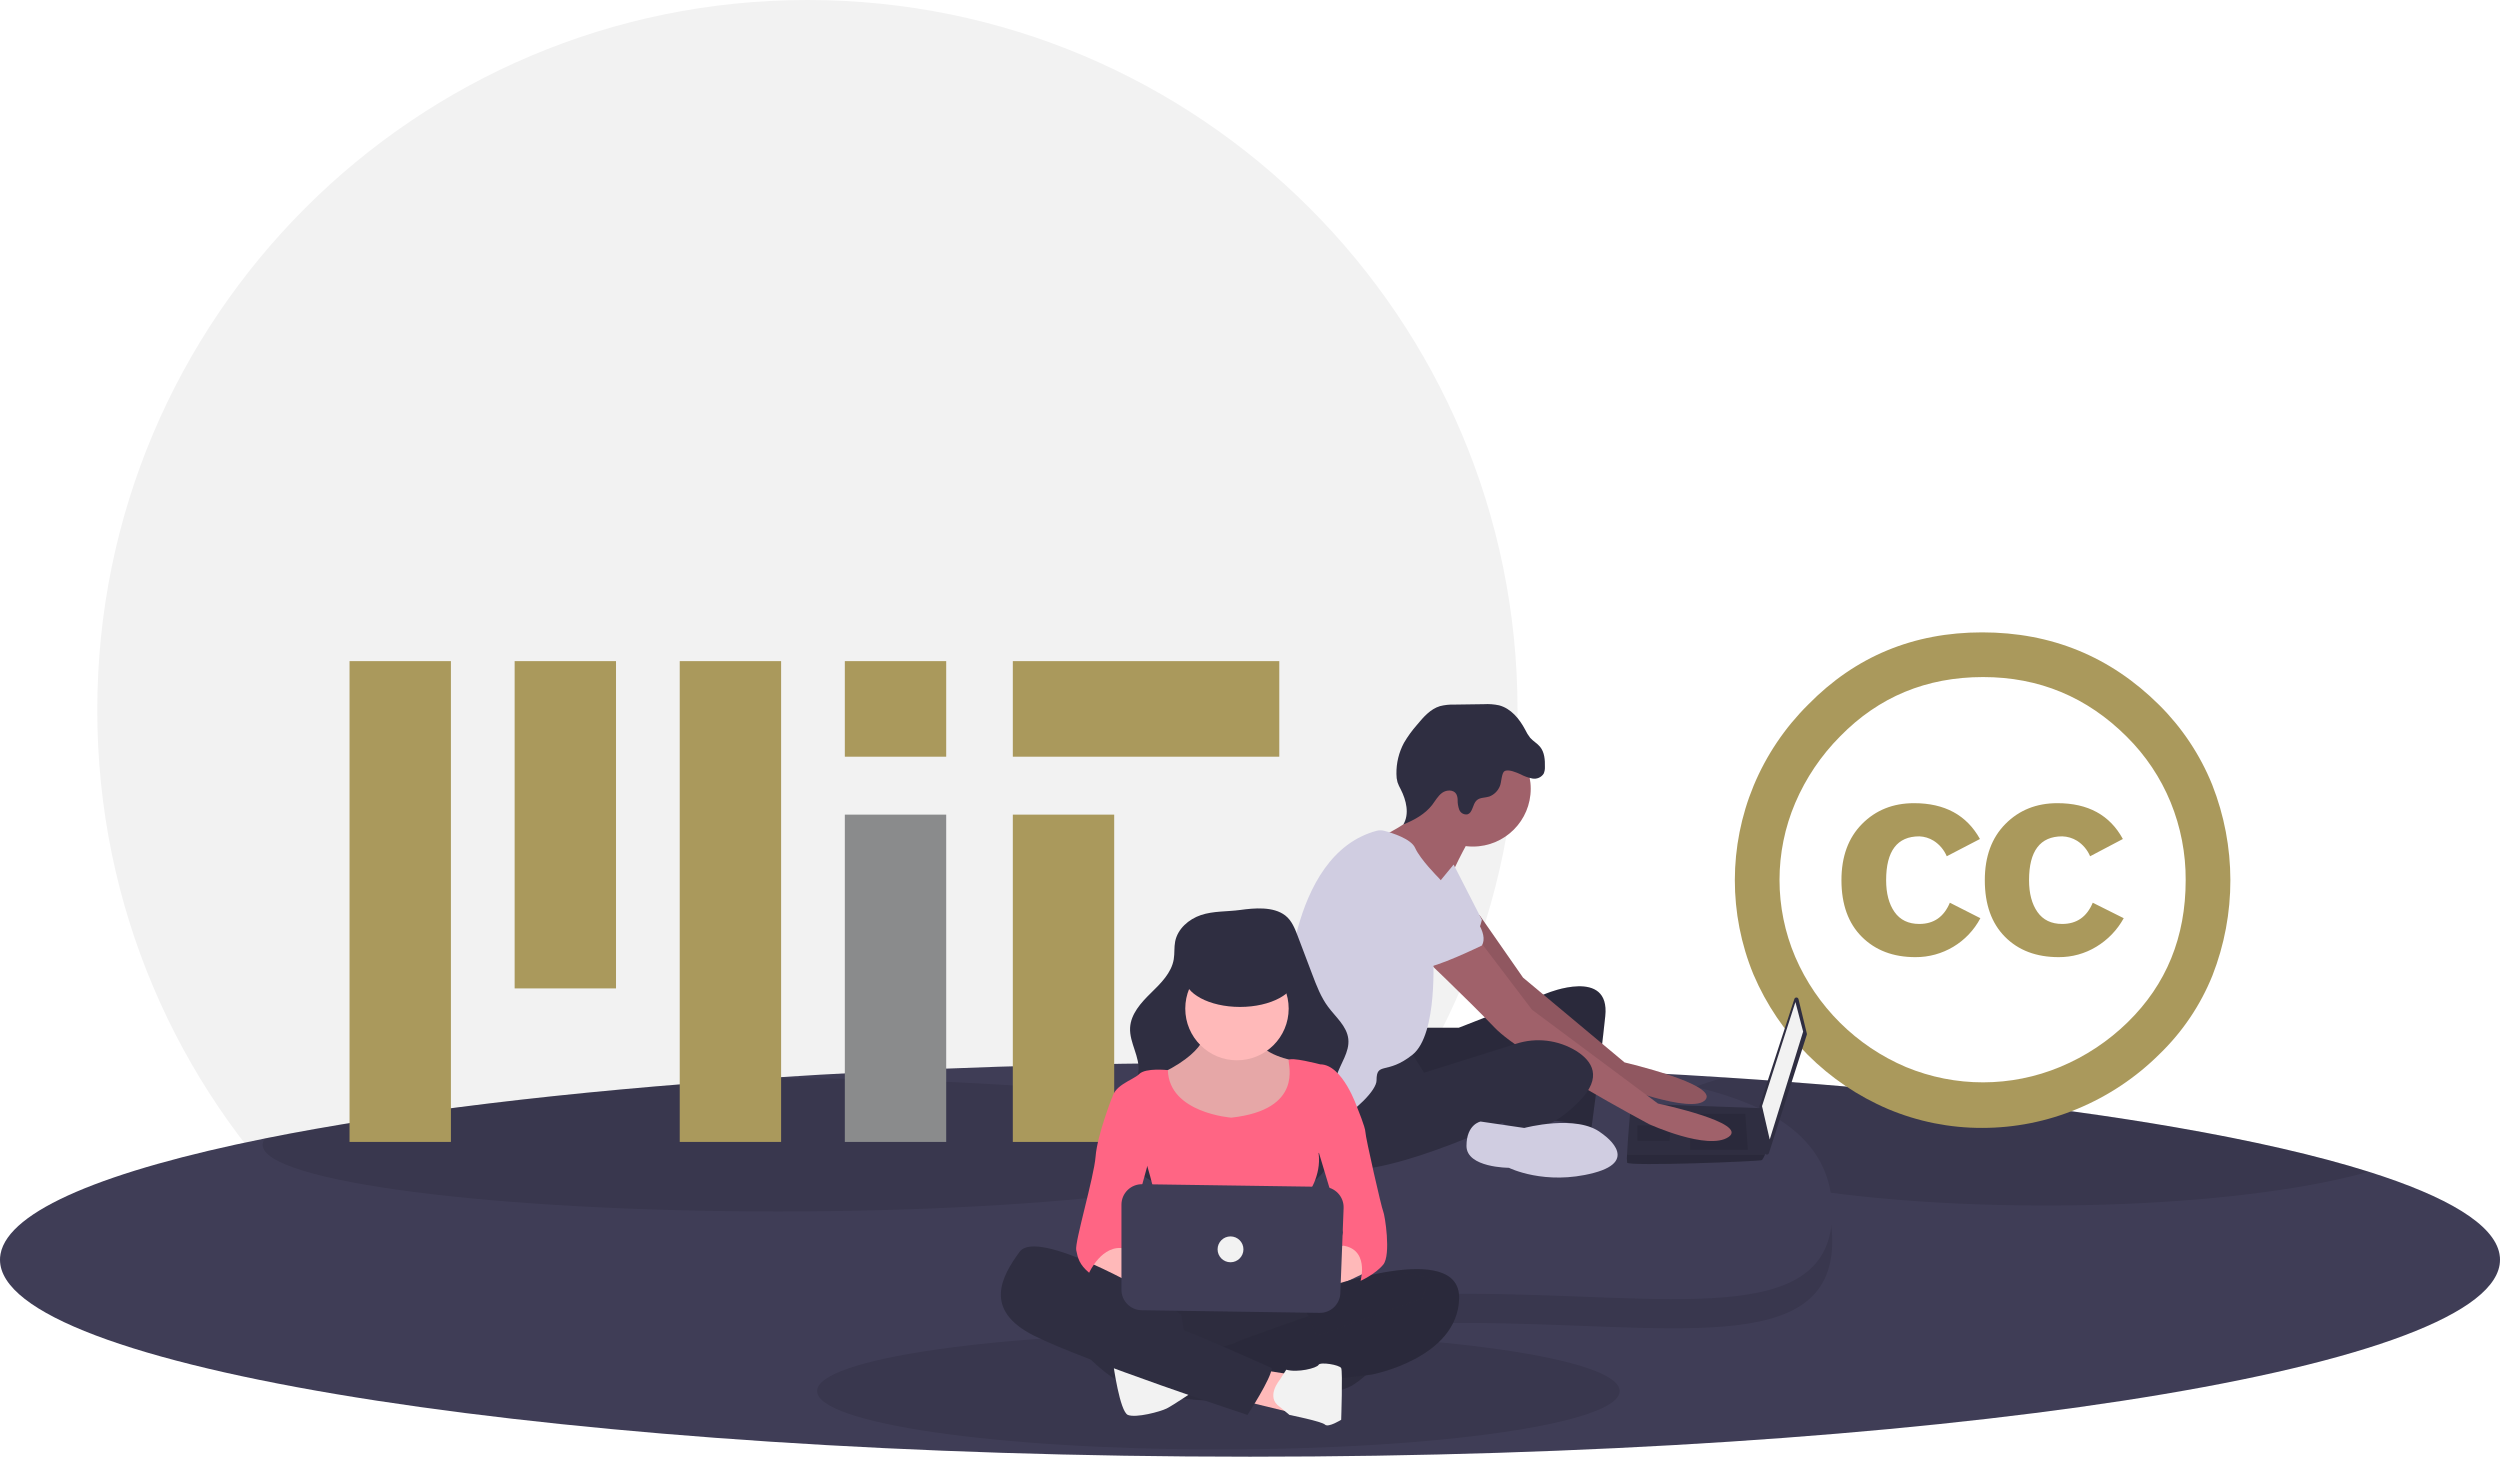
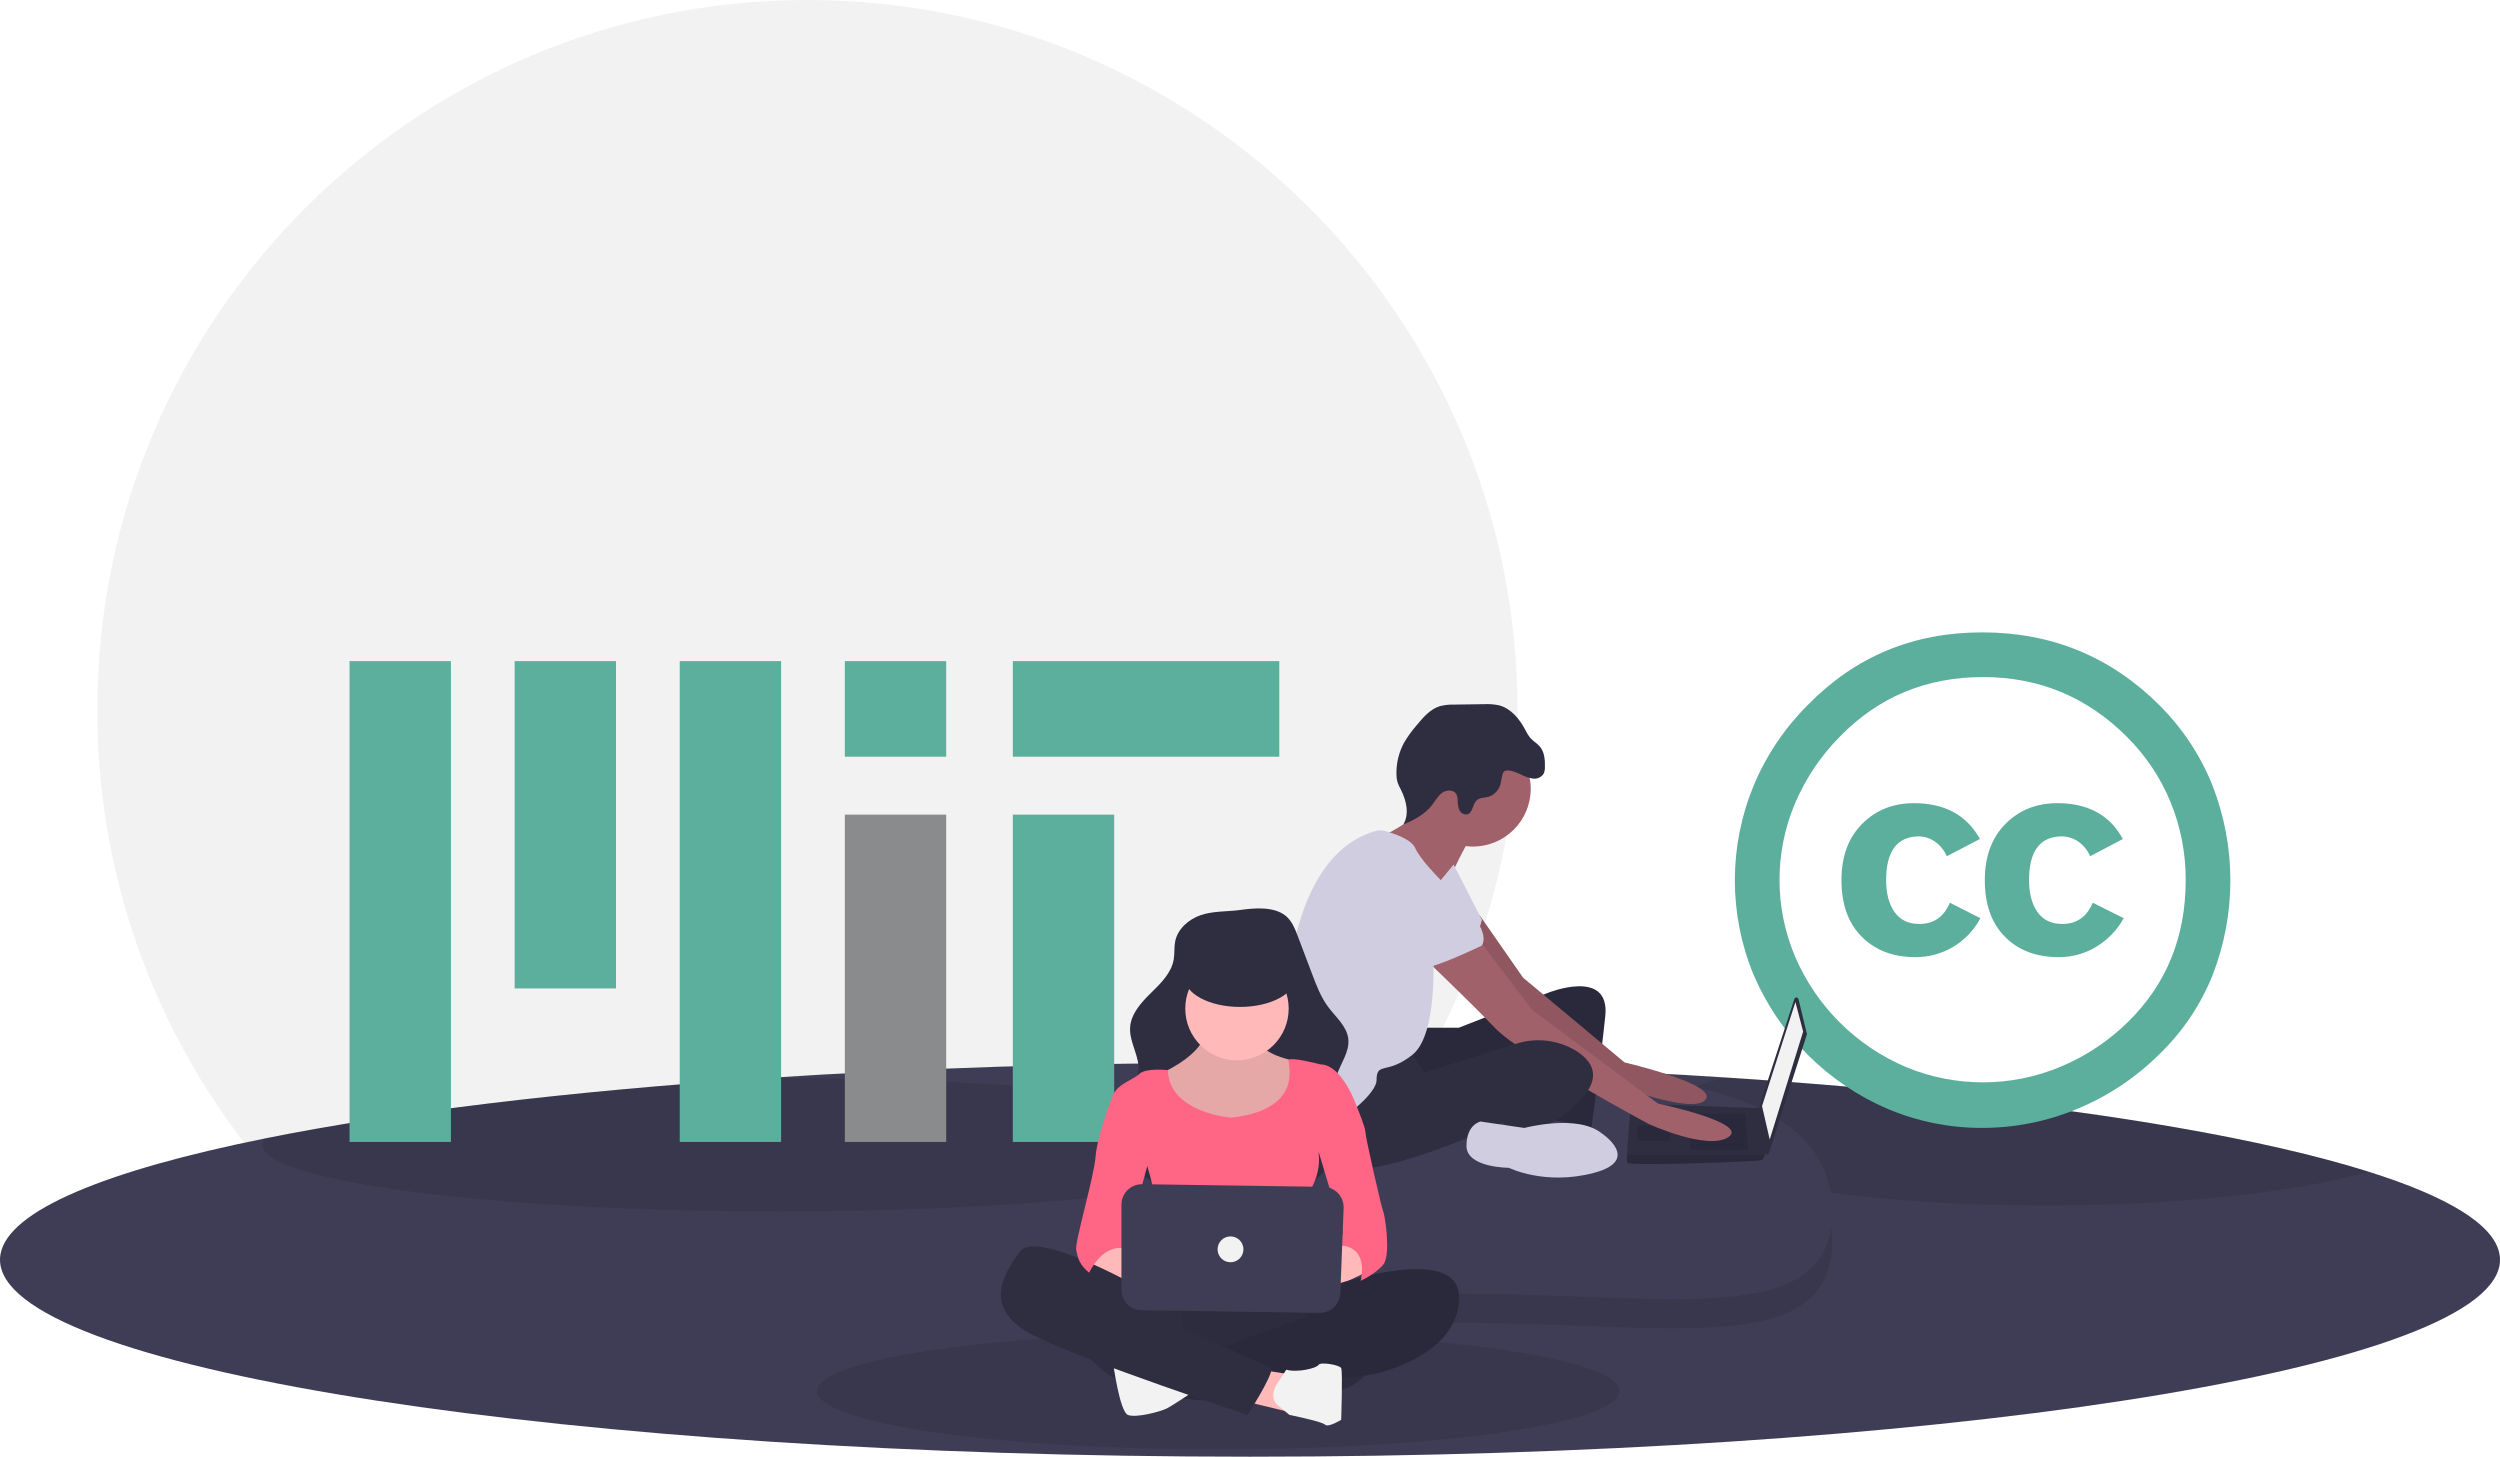
<svg xmlns="http://www.w3.org/2000/svg" id="a58ef234-55dd-4456-b368-278f056cc5c7" data-name="Layer 1" width="1028" height="598.997" viewBox="0 0 1028 598.997">
  <circle cx="332.005" cy="292.004" r="292.004" fill="#f2f2f2" />
  <path d="M1114,668.499a13.69,13.69,0,0,1-.17,2.12c-7.14,43.76-234.46,78.88-513.83,78.88s-506.69-35.12-513.83-78.88a13.675,13.675,0,0,1-.17-2.12c0-.2,0-.41.02-.61,0-.11.01-.21.01-.32a.489.489,0,0,0,.01-.12c.04-.45.1-.88.18-1.32,3.26-17.89,43.35-34.33,108.74-47.5,53.48-10.77,123.89-19.36,204.93-24.76,61.5-4.1,129.12-6.37,200.11-6.37,57.12,0,112.06,1.47,163.38,4.17h.02q16.11.855,31.74,1.87c71.33,4.62,134.63,11.69,185.63,20.54,31.37,5.45,58.1,11.58,79.19,18.22h.01c32.46,10.23,51.6,21.7,53.81,33.83.08.44.14.87.18,1.32a.487.487,0,0,0,.01.12c0,.11.01.21.01.32C1114,668.089,1114,668.299,1114,668.499Z" transform="translate(-86 -150.5013)" fill="#3f3d56" />
  <ellipse cx="501" cy="571.997" rx="165" ry="24" opacity="0.1" />
  <path d="M1059.96,632.299c-5.77,1.65-12.27,3.18-19.4,4.58-29.36,5.78-69.42,9.33-113.53,9.33-49.28,0-93.45-4.43-123.38-11.44-24.84-5.82-39.88-13.39-39.88-21.7,0-7.3,11.64-14.06,31.37-19.53,71.33,4.62,134.63,11.69,185.63,20.54C1012.14,619.529,1038.87,625.659,1059.96,632.299Z" transform="translate(-86 -150.5013)" opacity="0.1" />
  <path d="M618,621.249c0,15.13-94.92,27.4-212,27.4s-212-12.27-212-27.4a4.372,4.372,0,0,1,.96-2.62c53.48-10.77,123.89-19.36,204.93-24.76q3.045-.015,6.11-.01C523.08,593.859,618,606.119,618,621.249Z" transform="translate(-86 -150.5013)" opacity="0.1" />
-   <rect x="416.472" y="334.975" width="41.685" height="134.584" fill="#aa995c" />
-   <rect x="279.506" y="271.851" width="41.685" height="197.708" fill="#aa995c" />
-   <rect x="143.73" y="271.851" width="41.685" height="197.708" fill="#aa995c" />
-   <rect x="211.618" y="271.851" width="41.685" height="134.584" fill="#aa995c" />
-   <rect x="347.393" y="271.851" width="41.685" height="39.303" fill="#aa995c" />
+   <rect x="416.472" y="334.975" width="41.685" height="134.584" fill="#5caf9d" />
+   <rect x="279.506" y="271.851" width="41.685" height="197.708" fill="#5caf9d" />
+   <rect x="143.73" y="271.851" width="41.685" height="197.708" fill="#5caf9d" />
+   <rect x="211.618" y="271.851" width="41.685" height="134.584" fill="#5caf9d" />
+   <rect x="347.393" y="271.851" width="41.685" height="39.303" fill="#5caf9d" />
  <rect x="347.393" y="334.975" width="41.685" height="134.584" fill="#8a8b8c" />
-   <rect x="416.472" y="271.851" width="109.573" height="39.303" fill="#aa995c" />
-   <path d="M901.062,410.53q42.748,0,72.774,29.839A97.983,97.983,0,0,1,995.668,473.208a107.346,107.346,0,0,1,.096,78.409,93.533,93.533,0,0,1-21.739,32.294,104.704,104.704,0,0,1-33.841,22.561,101.425,101.425,0,0,1-39.114,7.823,99.015,99.015,0,0,1-38.662-7.734A104.845,104.845,0,0,1,807.007,551.165a101.764,101.764,0,0,1,.089-77.594A102.307,102.307,0,0,1,829.565,440.185Q858.674,410.537,901.062,410.53Zm.369,18.377q-34.93,0-58.768,24.379A87.595,87.595,0,0,0,824.197,480.668a80.789,80.789,0,0,0,0,63.311,86.249,86.249,0,0,0,45.577,45.31,82.687,82.687,0,0,0,63.41-.089,87.995,87.995,0,0,0,27.741-18.374q23.831-23.287,23.828-58.405a83.659,83.659,0,0,0-6.186-32.02,81.465,81.465,0,0,0-18.002-26.929Q935.989,428.909,901.431,428.908Zm-1.277,66.591-13.649,7.097a14.006,14.006,0,0,0-5.365-6.368,12.087,12.087,0,0,0-5.916-1.818q-13.64,0-13.646,18.011,0,8.186,3.454,13.095,3.458,4.914,10.192,4.916,8.916,0,12.557-8.733l12.551,6.368a29.99,29.99,0,0,1-26.745,16.012q-13.644,0-22.016-8.37-8.367-8.367-8.367-23.284,0-14.557,8.46-23.105,8.458-8.549,21.38-8.552Q891.97,480.757,900.155,495.498Zm58.765,0-13.465,7.097a13.992,13.992,0,0,0-5.368-6.368,12.373,12.373,0,0,0-6.094-1.818q-13.644,0-13.649,18.011,0,8.186,3.458,13.095,3.453,4.914,10.192,4.916,8.907,0,12.548-8.733l12.735,6.368a31.277,31.277,0,0,1-11.274,11.736,29.398,29.398,0,0,1-15.464,4.276q-13.831,0-22.099-8.37-8.291-8.367-8.284-23.284,0-14.557,8.463-23.105,8.453-8.549,21.373-8.552Q950.912,480.757,958.919,495.498Z" transform="translate(-86 -150.5013)" fill="#aa995c" />
+   <rect x="416.472" y="271.851" width="109.573" height="39.303" fill="#5caf9d" />
+   <path d="M901.062,410.53q42.748,0,72.774,29.839A97.983,97.983,0,0,1,995.668,473.208a107.346,107.346,0,0,1,.096,78.409,93.533,93.533,0,0,1-21.739,32.294,104.704,104.704,0,0,1-33.841,22.561,101.425,101.425,0,0,1-39.114,7.823,99.015,99.015,0,0,1-38.662-7.734A104.845,104.845,0,0,1,807.007,551.165a101.764,101.764,0,0,1,.089-77.594A102.307,102.307,0,0,1,829.565,440.185Q858.674,410.537,901.062,410.53Zm.369,18.377q-34.93,0-58.768,24.379A87.595,87.595,0,0,0,824.197,480.668a80.789,80.789,0,0,0,0,63.311,86.249,86.249,0,0,0,45.577,45.31,82.687,82.687,0,0,0,63.41-.089,87.995,87.995,0,0,0,27.741-18.374q23.831-23.287,23.828-58.405a83.659,83.659,0,0,0-6.186-32.02,81.465,81.465,0,0,0-18.002-26.929Q935.989,428.909,901.431,428.908Zm-1.277,66.591-13.649,7.097a14.006,14.006,0,0,0-5.365-6.368,12.087,12.087,0,0,0-5.916-1.818q-13.64,0-13.646,18.011,0,8.186,3.454,13.095,3.458,4.914,10.192,4.916,8.916,0,12.557-8.733l12.551,6.368a29.99,29.99,0,0,1-26.745,16.012q-13.644,0-22.016-8.37-8.367-8.367-8.367-23.284,0-14.557,8.46-23.105,8.458-8.549,21.38-8.552Q891.97,480.757,900.155,495.498Zm58.765,0-13.465,7.097a13.992,13.992,0,0,0-5.368-6.368,12.373,12.373,0,0,0-6.094-1.818q-13.644,0-13.649,18.011,0,8.186,3.458,13.095,3.453,4.914,10.192,4.916,8.907,0,12.548-8.733l12.735,6.368a31.277,31.277,0,0,1-11.274,11.736,29.398,29.398,0,0,1-15.464,4.276q-13.831,0-22.099-8.37-8.291-8.367-8.284-23.284,0-14.557,8.463-23.105,8.453-8.549,21.373-8.552Q950.912,480.757,958.919,495.498Z" transform="translate(-86 -150.5013)" fill="#5caf9d" />
  <path d="M839.417,660.837c0,48.737-67.934,33.663-151.113,33.663s-150.104,15.075-150.104-33.663,67.925-59.337,151.104-59.337S839.417,612.099,839.417,660.837Z" transform="translate(-86 -150.5013)" opacity="0.1" />
  <path d="M839.417,648.837c0,48.737-67.934,33.663-151.113,33.663s-150.104,15.075-150.104-33.663,67.925-59.337,151.104-59.337S839.417,600.099,839.417,648.837Z" transform="translate(-86 -150.5013)" fill="#3f3d56" />
  <path d="M825.542,561.343l3.434,14.164a.885.885,0,0,1-.017.478l-15.575,48.673a.885.885,0,0,1-1.722-.17l-2.155-18.961a.885.885,0,0,1,.038-.374l14.297-43.876A.885.885,0,0,1,825.542,561.343Z" transform="translate(-86 -150.5013)" fill="#2f2e41" />
  <polygon points="738.278 412.038 741.449 424.19 727.711 468.572 724.541 454.835 738.278 412.038" fill="#f2f2f2" />
  <path d="M755.064,628.584c.528,1.585,54.949-.528,55.477-1.057a11.469,11.469,0,0,0,1.162-2.113c.497-1.057.951-2.113.951-2.113l-2.113-17.108L756.649,604.279s-1.347,14.498-1.622,21.134A15.853,15.853,0,0,0,755.064,628.584Z" transform="translate(-86 -150.5013)" fill="#2f2e41" />
  <polygon points="717.673 458.005 718.729 472.799 694.953 472.799 694.953 458.005 717.673 458.005" opacity="0.1" />
  <polygon points="687.028 462.76 687.17 462.732 686.5 469.1 673.291 469.1 673.291 462.76 687.028 462.76" opacity="0.1" />
  <path d="M755.064,628.584c.528,1.585,54.949-.528,55.477-1.057a11.469,11.469,0,0,0,1.162-2.113H755.027A15.853,15.853,0,0,0,755.064,628.584Z" transform="translate(-86 -150.5013)" opacity="0.1" />
  <path d="M671.055,573.106h14.794l36.457-14.266s25.889-10.567,23.776,9.51S740.27,615.375,740.27,615.375s-11.624-5.284-17.964-3.698-2.113-32.23-2.113-32.23-51.779,24.833-56.534,21.663-5.812-25.361-5.812-25.361Z" transform="translate(-86 -150.5013)" fill="#2f2e41" />
  <path d="M671.055,573.106h14.794l36.457-14.266s25.889-10.567,23.776,9.51S740.27,615.375,740.27,615.375s-11.624-5.284-17.964-3.698-2.113-32.23-2.113-32.23-51.779,24.833-56.534,21.663-5.812-25.361-5.812-25.361Z" transform="translate(-86 -150.5013)" opacity="0.1" />
  <path d="M694.363,526.777l17.904,25.723,41.74,34.871s38.57,8.982,33.286,15.322-37.513-6.34-37.513-6.34S701.7,561.483,700.115,558.841s-19.021-27.474-19.021-27.474Z" transform="translate(-86 -150.5013)" fill="#a0616a" />
  <path d="M694.363,526.777l17.904,25.723,41.74,34.871s38.57,8.982,33.286,15.322-37.513-6.34-37.513-6.34S701.7,561.483,700.115,558.841s-19.021-27.474-19.021-27.474Z" transform="translate(-86 -150.5013)" opacity="0.1" />
  <circle cx="605.661" cy="324.331" r="23.776" fill="#a0616a" />
  <path d="M690.076,495.967s-7.925,13.737-9.51,21.134-23.776-14.794-23.776-14.794l-2.906-7.661s20.87-9.775,19.285-17.7S690.076,495.967,690.076,495.967Z" transform="translate(-86 -150.5013)" fill="#a0616a" />
  <path d="M683.736,506.005l11.624,22.719s-2.642,11.095-6.869,12.152-22.191-13.737-22.191-13.737Z" transform="translate(-86 -150.5013)" fill="#d0cde1" />
  <path d="M694.303,537.178l21.663,28.531,51.779,38.57s37.513,7.925,29.06,13.737-32.758-5.284-32.758-5.284-52.307-28.003-63.403-39.627-31.701-31.173-31.701-31.173Z" transform="translate(-86 -150.5013)" fill="#a0616a" />
  <path d="M665.244,581.56l6.34,10.039,37.839-11.905a29.751,29.751,0,0,1,24.771,2.989c6.604,4.161,10.831,10.765,1.321,20.54-19.021,19.549-31.701,8.982-31.701,8.982s-63.931,30.116-74.498,15.322-11.095-22.191-11.095-22.191S658.903,579.975,665.244,581.56Z" transform="translate(-86 -150.5013)" fill="#2f2e41" />
  <path d="M744.497,616.432s16.907,11.095-3.17,16.379-34.871-2.113-34.871-2.113-17.436,0-17.436-8.982,5.812-10.039,5.812-10.039l17.964,2.642S734.458,608.506,744.497,616.432Z" transform="translate(-86 -150.5013)" fill="#d0cde1" />
  <path d="M711.166,468.851a17.728,17.728,0,0,0,4.982,1.785,4.548,4.548,0,0,0,4.595-1.969,6.181,6.181,0,0,0,.522-2.795c.064-2.901-.146-6.038-1.985-8.283-1.17-1.429-2.878-2.33-4.089-3.724a17.598,17.598,0,0,1-2.067-3.378c-2.356-4.424-5.843-8.676-10.69-9.951a23.183,23.183,0,0,0-6.24-.477l-12.206.172a21.251,21.251,0,0,0-5.872.632c-3.929,1.188-6.789,4.492-9.409,7.651a47.851,47.851,0,0,0-5.396,7.448,26.133,26.133,0,0,0-3.098,12.804,11.98,11.98,0,0,0,.439,3.388,18.801,18.801,0,0,0,1.332,2.925c2.289,4.496,3.648,10.112,1.07,14.449,4.478-1.829,8.909-4.228,11.863-8.058,1.321-1.714,2.358-3.72,4.119-4.977s4.631-1.367,5.761.479a5.163,5.163,0,0,1,.583,2.418,11.084,11.084,0,0,0,.668,4.081,3.058,3.058,0,0,0,3.322,1.896c2.3-.648,2.08-4.179,3.852-5.782,1.346-1.218,3.422-.985,5.15-1.538a7.643,7.643,0,0,0,4.387-4.321c.655-1.468.645-5.31,1.884-6.105C706.194,466.625,709.726,468.21,711.166,468.851Z" transform="translate(-86 -150.5013)" fill="#2f2e41" />
  <path d="M651.996,492.139a6.271,6.271,0,0,1,3.264.008c3.392.911,10.995,3.321,12.625,6.989,2.113,4.755,9.51,12.152,9.51,12.152s10.039,10.039,7.925,16.907-10.039,14.794-10.039,14.794,2.113,32.758-8.454,41.212-14.794,2.642-14.794,10.567-32.758,32.758-39.098,17.436c0,0,3.17-28.531,2.113-38.57C614.008,563.741,615.533,502.011,651.996,492.139Z" transform="translate(-86 -150.5013)" fill="#d0cde1" />
  <path d="M668.942,505.477s32.23,23.776,26.418,33.815c0,0-19.549,9.51-23.776,8.982s-20.606-19.021-24.833-20.606S640.411,497.552,668.942,505.477Z" transform="translate(-86 -150.5013)" fill="#d0cde1" />
  <path d="M579.811,526.783c-5.013,1.693-9.554,5.652-10.58,10.843-.476,2.406-.184,4.907-.585,7.327-.929,5.612-5.334,9.897-9.396,13.878s-8.258,8.606-8.555,14.286c-.325,6.22,4.186,12.047,3.406,18.226-.907,7.179-8.489,11.831-10.364,18.82-1.252,4.667.282,9.694,2.805,13.815,4.809,7.852,13.028,13.183,21.781,16.041s18.075,3.459,27.282,3.556c11.211.117,23.383-.845,31.806-8.244a25.48,25.48,0,0,0,8.459-16.588c.8-8.571-2.777-17.426-.31-25.673,1.553-5.19,5.447-9.93,4.866-15.316-.568-5.266-5.168-8.999-8.323-13.253-2.946-3.972-4.734-8.663-6.486-13.288l-5.995-15.824c-1.178-3.111-2.473-6.382-5.099-8.424-4.917-3.822-12.822-3.071-18.572-2.283C590.619,525.412,584.94,525.051,579.811,526.783Z" transform="translate(-86 -150.5013)" fill="#2f2e41" />
  <path d="M581.688,572.877s2.657,8.637-17.274,18.602,1.993,20.595,1.993,20.595l23.253,5.315s23.917-3.322,26.575-7.308,7.308-17.274,5.979-19.267a31.061,31.061,0,0,0-3.322-3.986s-15.945-2.657-15.281-9.966S581.688,572.877,581.688,572.877Z" transform="translate(-86 -150.5013)" fill="#ffb9b9" />
  <path d="M581.688,572.877s2.657,8.637-17.274,18.602,1.993,20.595,1.993,20.595l23.253,5.315s23.917-3.322,26.575-7.308,7.308-17.274,5.979-19.267a31.061,31.061,0,0,0-3.322-3.986s-15.945-2.657-15.281-9.966S581.688,572.877,581.688,572.877Z" transform="translate(-86 -150.5013)" opacity="0.1" />
  <circle cx="508.643" cy="414.736" r="21.26" fill="#ffb9b9" />
  <path d="M592.318,610.082s-25.604-1.872-26.089-19.539c0,0-9.122-1.057-11.78,1.601s-11.294,4.651-11.294,11.294,14.616,26.575,14.616,26.575,7.972,26.575,4.651,31.225-3.986,16.609-3.986,16.609,33.218-2.657,38.533,0,26.575,2.657,27.904,0-1.329-35.876-1.329-35.876,5.979-7.972,4.651-17.274L644.139,606.096s-5.979-17.938-15.281-17.938c0,0-12.623-3.322-12.955-1.661S622.215,606.76,592.318,610.082Z" transform="translate(-86 -150.5013)" fill="#ff6584" />
  <path d="M532.525,668.547s5.979,9.301,21.26,11.294,17.938-3.322,16.609-4.651-17.274-7.308-17.274-7.308l-9.301-7.308Z" transform="translate(-86 -150.5013)" fill="#ffb9b9" />
  <path d="M641.481,660.574l-17.274,9.966s-22.589-1.329-13.952,5.315,24.582,3.986,24.582,3.986l15.281-7.308Z" transform="translate(-86 -150.5013)" fill="#ffb9b9" />
  <path d="M555.113,677.848s-15.945,39.198,3.322,45.177,72.416,4.651,84.375-3.322,15.281-18.602,13.287-21.924-15.281-12.623-24.582-13.287S555.113,677.848,555.113,677.848Z" transform="translate(-86 -150.5013)" fill="#2f2e41" />
  <path d="M555.113,677.848s-15.945,39.198,3.322,45.177,72.416,4.651,84.375-3.322,15.281-18.602,13.287-21.924-15.281-12.623-24.582-13.287S555.113,677.848,555.113,677.848Z" transform="translate(-86 -150.5013)" opacity="0.05" />
  <path d="M630.378,680.283s56.281-20.373,55.617,4.208-35.876,31.225-35.876,31.225l-10.63,1.329-58.465,1.993s1.993-10.63-2.657-11.959c0,0,15.281-3.986,15.945-4.651s38.533-13.952,41.191-14.616,10.63-5.979,16.609-5.315c0,0,6.644-5.315,13.952-3.986l-20.595,1.329Z" transform="translate(-86 -150.5013)" fill="#2f2e41" />
  <path d="M630.378,680.283s56.281-20.373,55.617,4.208-35.876,31.225-35.876,31.225l-10.63,1.329-58.465,1.993s1.993-10.63-2.657-11.959c0,0,15.281-3.986,15.945-4.651s38.533-13.952,41.191-14.616,10.63-5.979,16.609-5.315c0,0,6.644-5.315,13.952-3.986l-20.595,1.329Z" transform="translate(-86 -150.5013)" opacity="0.1" />
  <polygon points="534.434 533.081 541.53 549.271 584.714 533.99 588.036 525.354 576.741 523.36 554.035 527.347 544.187 530.004 534.434 533.081" fill="#2f2e41" />
  <polygon points="534.434 533.081 541.53 549.271 584.714 533.99 588.036 525.354 576.741 523.36 554.035 527.347 544.187 530.004 534.434 533.081" opacity="0.1" />
  <path d="M528.538,703.094s12.623,15.945,27.239,19.931,22.589-1.329,22.589-1.329L573.716,703.094l-1.993-11.959L563.086,685.156l-17.274-7.972-20.595-6.644s-8.637-1.329-8.637,0,7.972,21.26,7.972,21.26Z" transform="translate(-86 -150.5013)" fill="#2f2e41" />
  <path d="M543.819,711.731s2.657,19.267,5.979,20.595,13.287-1.329,15.945-2.657,11.691-7.459,11.691-7.459S545.812,710.402,543.819,711.731Z" transform="translate(-86 -150.5013)" fill="#f2f2f2" />
  <polygon points="518.277 563.223 530.9 565.216 529.571 580.496 511.964 576.22 518.277 563.223" fill="#ffb9b9" />
  <path d="M612.186,717.977s-5.916,7.042.063,11.028l3.986,3.322s13.287,2.657,14.616,3.986,6.644-1.993,6.644-1.993.664-19.931,0-21.26-8.637-2.657-9.301-1.329-8.637,3.322-13.287,1.993Z" transform="translate(-86 -150.5013)" fill="#f2f2f2" />
  <path d="M559.099,682.499s-46.506-27.239-53.814-17.274-15.281,23.917,5.979,34.547,87.697,32.554,87.697,32.554,9.966-15.281,9.966-19.267c0,0-35.212-15.945-41.191-17.274s-29.897-16.609-33.219-17.938-7.972-5.315-7.972-5.315Z" transform="translate(-86 -150.5013)" fill="#2f2e41" />
  <path d="M545.812,600.117l-2.657,1.993s-5.979,15.281-6.644,23.917-8.637,35.212-7.972,38.533,1.329,5.979,5.315,9.301c0,0,5.315-11.959,14.616-9.966l11.294-41.191Z" transform="translate(-86 -150.5013)" fill="#ff6584" />
  <path d="M638.824,600.117l5.315,5.979s3.322,7.972,3.322,9.966,6.644,31.225,7.308,32.554,3.322,17.938,0,21.924-9.301,6.644-9.301,6.644,3.986-13.952-8.637-14.616l1.329-5.315-11.959-39.862Z" transform="translate(-86 -150.5013)" fill="#ff6584" />
  <path d="M547.141,645.858v34.995a8.413,8.413,0,0,0,8.289,8.413l73.185,1.084a8.413,8.413,0,0,0,8.532-8.089l1.346-34.999a8.413,8.413,0,0,0-8.285-8.736l-74.531-1.08A8.413,8.413,0,0,0,547.141,645.858Z" transform="translate(-86 -150.5013)" fill="#3f3d56" />
  <ellipse cx="509.89" cy="401.732" rx="22.884" ry="12.322" fill="#2f2e41" />
  <circle cx="505.986" cy="513.727" r="5.315" fill="#f2f2f2" />
</svg>
